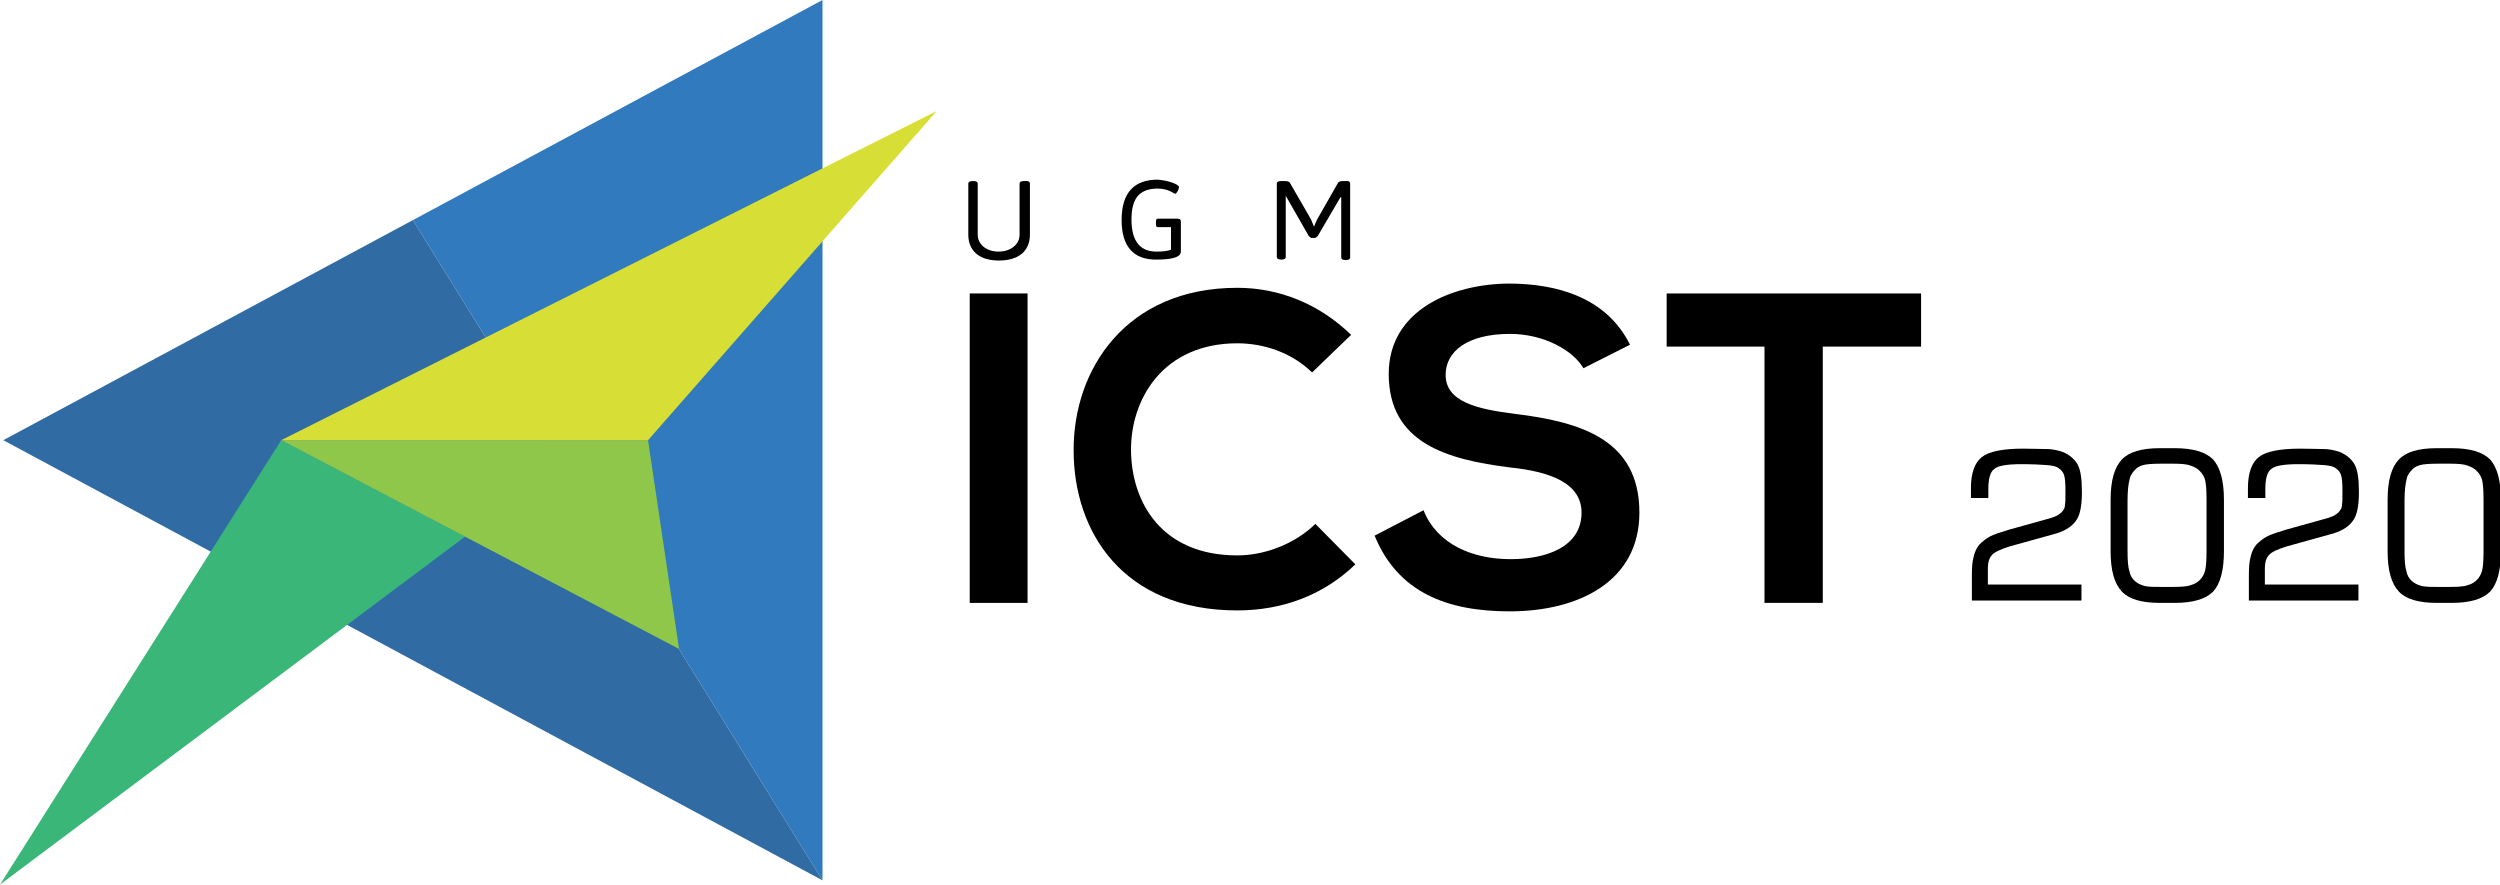
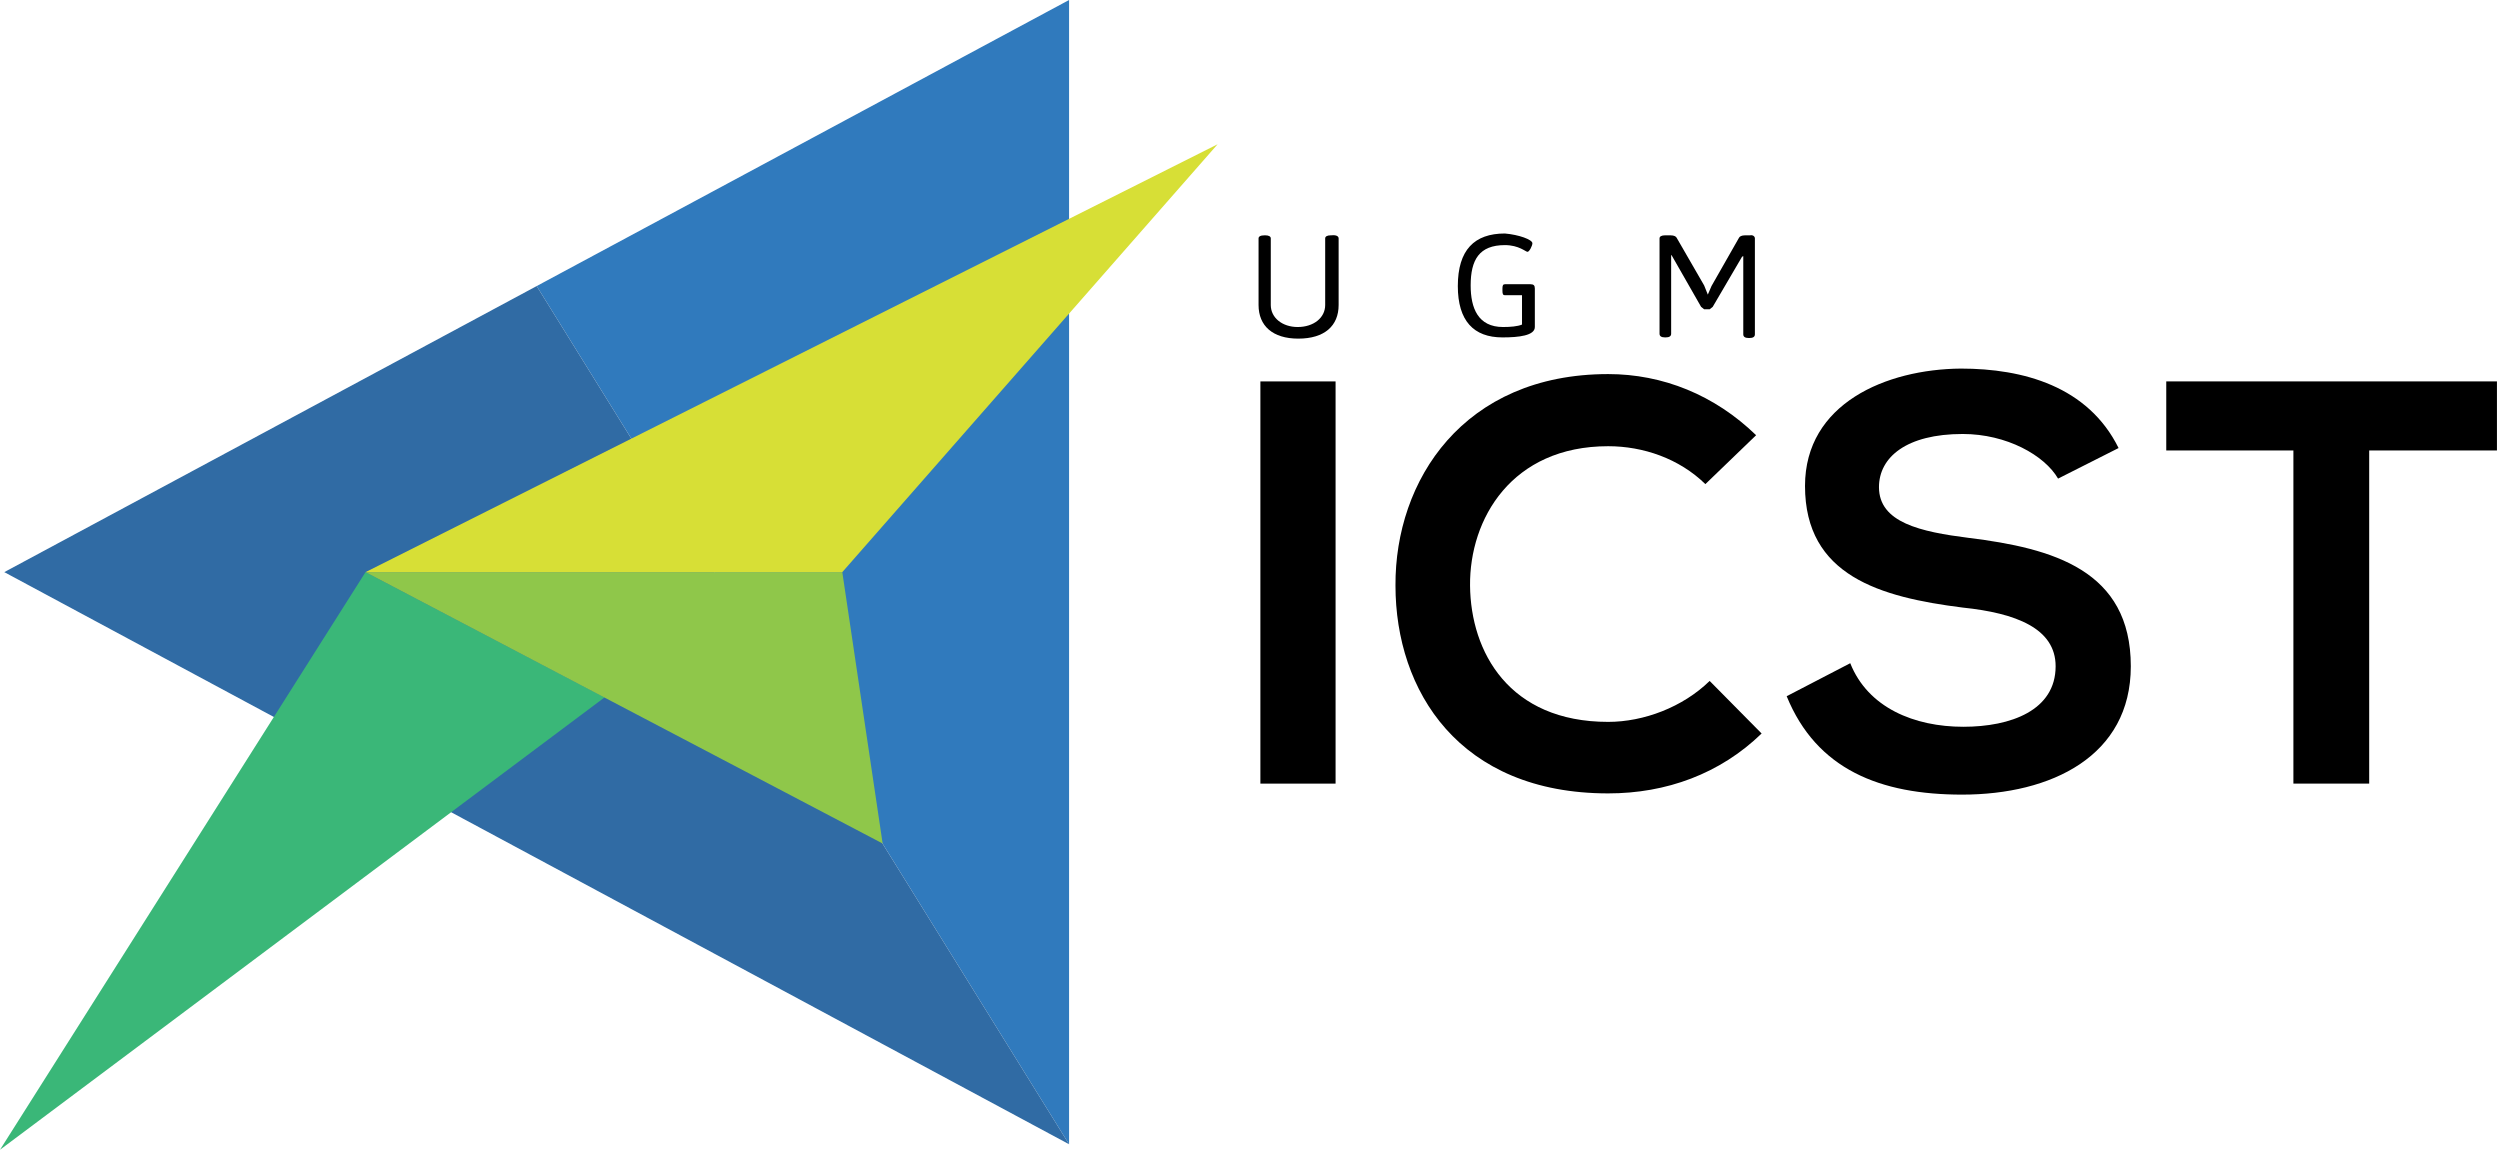
- <svg xmlns="http://www.w3.org/2000/svg" version="1.1" id="Layer_1" x="0px" y="0px" viewBox="0 0 531.6 188.1" style="enable-background:new 0 0 531.6 188.1;" xml:space="preserve">
-   <style type="text/css">
- 	.st0{fill:none;}
- 	.st1{fill:#307ABD;}
- 	.st2{fill:#306BA4;}
- 	.st3{fill:#3AB778;}
- 	.st4{fill:#8FC74A;}
- 	.st5{fill:#D7DF36;}
- </style>
-   <g id="Layer_x0020_1">
-     <g id="_1916240767312">
-       <g id="_1916230172800">
-         <polygon points="206.2,128.2 218.5,128.2 218.5,62.4 206.2,62.4    " />
-         <path d="M288.2,120c-6.8,6.6-15.6,9.8-25.1,9.8c-24.4,0-34.8-16.8-34.8-34c-0.1-17.2,11.1-34.6,34.8-34.6c8.9,0,17.4,3.4,24.2,10     l-8.3,8c-4.3-4.2-10.2-6.2-15.9-6.2c-15.8,0-22.7,11.9-22.6,22.8c0.1,10.9,6.4,22.3,22.6,22.3c5.8,0,12.2-2.4,16.6-6.7L288.2,120     L288.2,120z" />
-         <path d="M336.7,78.3c-2.2-3.8-8.4-7.3-15.6-7.3c-9.2,0-13.7,3.8-13.7,8.7c0,5.8,6.8,7.3,14.7,8.3c13.8,1.7,26.5,5.3,26.5,21     c0,14.7-13,21-27.6,21c-13.4,0-23.8-4.1-28.7-16.1l10.4-5.4c2.9,7.3,10.5,10.4,18.5,10.4c7.8,0,15.1-2.7,15.1-9.9     c0-6.2-6.5-8.7-15.2-9.6c-13.5-1.7-25.8-5.2-25.8-19.9c0-13.5,13.3-19.1,25.5-19.2c10.2,0,20.8,2.9,25.8,13L336.7,78.3     L336.7,78.3L336.7,78.3z" />
-         <path d="M375.3,73.7h-20.9V62.4c18.9,0,35.1,0,54.1,0v11.3h-20.9v54.5h-12.4V73.7L375.3,73.7z" />
-       </g>
-       <g id="_1916230172928">
-         <path d="M219,39v10.9c0,3.4-2.3,5.5-6.6,5.5c-4.2,0-6.5-2.1-6.5-5.5V39c0-0.3,0.3-0.5,1-0.5h0.1c0.6,0,0.9,0.2,0.9,0.5v10.9     c0,2.1,1.9,3.6,4.4,3.6c2.6,0,4.5-1.5,4.5-3.6V39c0-0.3,0.3-0.5,0.9-0.5h0.1C218.7,38.4,219,38.7,219,39z" />
-         <path d="M250.7,39.8c0,0.4-0.5,1.4-0.8,1.4s-1.4-1.1-3.7-1.1c-4.2,0-5.6,2.4-5.6,6.6c0,3.7,1.2,6.8,5.3,6.8     c1.2,0,2.4-0.1,3.1-0.4v-4.8h-2.8c-0.3,0-0.4-0.2-0.4-0.7v-0.4c0-0.5,0.1-0.7,0.4-0.7h4.2c0.5,0,0.7,0.2,0.7,0.7v6.3     c0,1.4-2.6,1.7-5.3,1.7c-4.7,0-7.3-2.7-7.3-8.4c0-5.9,2.7-8.6,7.7-8.6C248.5,38.4,250.7,39.2,250.7,39.8L250.7,39.8z" />
-         <path d="M287.1,39v15.7c0,0.4-0.3,0.6-0.9,0.6h-0.1c-0.6,0-0.9-0.2-0.9-0.6V41.9L285,42l-4.8,8.2l-0.5,0.4h-0.9l-0.5-0.4     l-4.8-8.4l-0.1-0.1v12.9c0,0.4-0.3,0.6-0.9,0.6h-0.1c-0.6,0-0.9-0.2-0.9-0.6V39c0-0.3,0.3-0.5,0.9-0.5h0.9c0.6,0,0.9,0.2,1,0.4     l4.5,7.8l0.6,1.5l0.6-1.4l4.5-7.9c0.1-0.2,0.4-0.4,1-0.4h0.8C286.8,38.4,287.1,38.7,287.1,39z" />
-       </g>
-       <polygon class="st0" points="87.8,46.8 0.7,93.6 174.9,187.2   " />
-       <polygon class="st1" points="174.9,0 87.8,46.8 174.9,187.2   " />
-       <polygon class="st2" points="87.8,46.8 0.7,93.6 174.9,187.2   " />
-       <polygon class="st3" points="0,188.1 59.8,93.6 98.9,114.1   " />
-       <polygon class="st4" points="144.4,138 59.8,93.6 137.8,93.6   " />
-       <path class="st0" d="M59.3,99.8l78.3-5L59.3,99.8z" />
-       <path class="st0" d="M59.3,99.8l78.3-5L59.3,99.8z" />
-       <polygon class="st5" points="199.2,23.6 59.8,93.6 137.8,93.6   " />
-       <path class="st0" d="M59.3,99.8l78.3-5L59.3,99.8z" />
-       <path class="st0" d="M59.3,99.8l78.3-5L59.3,99.8z" />
-       <path d="M419.3,127.8v-5.5c0-1.7,0.1-3,0.4-4c0.2-0.9,0.6-1.8,1.2-2.5c0.6-0.6,1.3-1.2,2.2-1.7s2.3-0.9,4.2-1.5l7.2-2    c1.2-0.3,2.1-0.6,2.8-0.9c0.7-0.4,1.2-0.8,1.4-1.2c0.2-0.2,0.4-0.6,0.4-1.2c0.1-0.5,0.1-1.5,0.1-3c0-1.6-0.1-2.7-0.3-3.3    c-0.2-0.6-0.6-1.1-1.1-1.4c-0.4-0.4-1.3-0.6-2.5-0.7c-1.3-0.1-3.1-0.2-5.4-0.2c-3,0-5,0.3-5.8,1c-0.9,0.6-1.3,2.1-1.3,4.3v1.9    h-3.7v-2.1c0-3.2,0.8-5.4,2.3-6.6s4.5-1.8,8.8-1.8c2.4,0,4.3,0.1,5.6,0.1c1.2,0.1,2.2,0.4,2.8,0.6c1.5,0.6,2.6,1.6,3.2,2.7    c0.6,1.1,0.9,3,0.9,5.8c0,3-0.4,5.1-1.4,6.3c-0.9,1.2-2.5,2.2-5,2.8l-9,2.5c-1.9,0.6-3.2,1.2-3.7,1.8c-0.6,0.6-0.9,1.6-0.9,2.8    v3.5h19.9v3.4H419.3L419.3,127.8L419.3,127.8z" />
-       <path id="_1" d="M459.4,124.8h2.8c1.7,0,3-0.1,3.7-0.4c0.8-0.2,1.4-0.6,1.9-1.1c0.5-0.5,0.9-1.2,1.1-2s0.3-2.2,0.3-4.2v-0.5v-10.2    c0-2.1-0.1-3.5-0.3-4.3s-0.6-1.4-1.1-1.9c-0.5-0.6-1.2-0.9-2-1.2c-0.8-0.3-2-0.4-3.6-0.4h-2.8c-1.7,0-3,0.1-3.7,0.3    c-0.8,0.2-1.4,0.6-1.9,1.2s-0.9,1.2-1,2c-0.2,0.8-0.4,2.2-0.4,4.3v0.5v10.2c0,2.1,0.1,3.5,0.4,4.3c0.1,0.8,0.5,1.5,1,2    c0.5,0.5,1.2,0.9,1.9,1.1C456.5,124.8,457.7,124.8,459.4,124.8z M459.3,128.2c-3.9,0-6.6-0.8-8.1-2.4c-1.6-1.7-2.4-4.5-2.4-8.6    v-10.9c0-4.1,0.8-6.9,2.4-8.6c1.5-1.6,4.2-2.4,8.1-2.4h3.1c3.9,0,6.6,0.8,8.2,2.4c1.5,1.7,2.3,4.5,2.3,8.6v10.9    c0,4.1-0.8,7-2.3,8.6c-1.6,1.6-4.3,2.4-8.2,2.4H459.3z" />
-       <path d="M478.2,127.8v-5.5c0-1.7,0.1-3,0.4-4c0.2-0.9,0.6-1.8,1.2-2.5c0.6-0.6,1.3-1.2,2.2-1.7s2.3-0.9,4.2-1.5l7.2-2    c1.2-0.3,2.1-0.6,2.8-0.9c0.7-0.4,1.2-0.8,1.4-1.2c0.2-0.2,0.4-0.6,0.4-1.2c0.1-0.5,0.1-1.5,0.1-3c0-1.6-0.1-2.7-0.3-3.3    c-0.2-0.6-0.6-1.1-1.1-1.4c-0.4-0.4-1.3-0.6-2.5-0.7c-1.3-0.1-3.1-0.2-5.4-0.2c-3,0-5,0.3-5.8,1c-0.9,0.6-1.3,2.1-1.3,4.3v1.9    h-3.7v-2.1c0-3.2,0.8-5.4,2.3-6.6s4.5-1.8,8.8-1.8c2.4,0,4.3,0.1,5.6,0.1c1.2,0.1,2.2,0.4,2.8,0.6c1.5,0.6,2.6,1.6,3.2,2.7    c0.6,1.1,0.9,3,0.9,5.8c0,3-0.4,5.1-1.4,6.3c-0.9,1.2-2.5,2.2-5,2.8l-9,2.5c-1.9,0.6-3.2,1.2-3.7,1.8c-0.6,0.6-0.9,1.6-0.9,2.8    v3.5h19.9v3.4H478.2L478.2,127.8L478.2,127.8z" />
-       <path id="_1_1_" d="M518.3,124.8h2.8c1.7,0,3-0.1,3.7-0.4c0.8-0.2,1.4-0.6,1.9-1.1c0.5-0.5,0.9-1.2,1.1-2s0.3-2.2,0.3-4.2v-0.5    v-10.2c0-2.1-0.1-3.5-0.3-4.3s-0.6-1.4-1.1-1.9c-0.5-0.6-1.2-0.9-2-1.2c-0.8-0.3-2-0.4-3.6-0.4h-2.8c-1.7,0-3,0.1-3.7,0.3    c-0.8,0.2-1.4,0.6-1.9,1.2c-0.5,0.5-0.9,1.2-1,2c-0.2,0.8-0.4,2.2-0.4,4.3v0.5v10.2c0,2.1,0.1,3.5,0.4,4.3c0.1,0.8,0.5,1.5,1,2    c0.5,0.5,1.2,0.9,1.9,1.1C515.4,124.8,516.6,124.8,518.3,124.8z M518.2,128.2c-3.9,0-6.6-0.8-8.1-2.4c-1.6-1.7-2.4-4.5-2.4-8.6    v-10.9c0-4.1,0.8-6.9,2.4-8.6c1.5-1.6,4.2-2.4,8.1-2.4h3.1c3.9,0,6.6,0.8,8.2,2.4c1.5,1.7,2.3,4.5,2.3,8.6v10.9    c0,4.1-0.8,7-2.3,8.6c-1.6,1.6-4.3,2.4-8.2,2.4H518.2z" />
-     </g>
-   </g>
+ <svg xmlns="http://www.w3.org/2000/svg" width="409" height="189" viewBox="0 0 409 189" fill="none">
+   <path d="M206.2 128.2H218.5V62.4H206.2V128.2Z" fill="black" />
+   <path d="M288.2 120C281.4 126.6 272.6 129.8 263.1 129.8C238.7 129.8 228.3 113 228.3 95.8C228.2 78.6 239.4 61.2 263.1 61.2C272 61.2 280.5 64.6 287.3 71.2L279 79.2C274.7 75 268.8 73 263.1 73C247.3 73 240.4 84.9 240.5 95.8C240.6 106.7 246.9 118.1 263.1 118.1C268.9 118.1 275.3 115.7 279.7 111.4L288.2 120Z" fill="black" />
+   <path d="M336.7 78.3C334.5 74.5 328.3 71 321.1 71C311.9 71 307.4 74.8 307.4 79.7C307.4 85.5 314.2 87 322.1 88C335.9 89.7 348.6 93.3 348.6 109C348.6 123.7 335.6 130 321 130C307.6 130 297.2 125.9 292.3 113.9L302.7 108.5C305.6 115.8 313.2 118.9 321.2 118.9C329 118.9 336.3 116.2 336.3 109C336.3 102.8 329.8 100.3 321.1 99.4C307.6 97.7 295.3 94.2 295.3 79.5C295.3 66 308.6 60.4 320.8 60.3C331 60.3 341.6 63.2 346.6 73.3L336.7 78.3Z" fill="black" />
+   <path d="M375.3 73.7H354.4V62.4C373.3 62.4 389.5 62.4 408.5 62.4V73.7H387.6V128.2H375.2V73.7H375.3Z" fill="black" />
+   <path d="M219 39V49.9C219 53.3 216.7 55.4 212.4 55.4C208.2 55.4 205.9 53.3 205.9 49.9V39C205.9 38.7 206.2 38.5 206.9 38.5H207C207.6 38.5 207.9 38.7 207.9 39V49.9C207.9 52 209.8 53.5 212.3 53.5C214.9 53.5 216.8 52 216.8 49.9V39C216.8 38.7 217.1 38.5 217.7 38.5H217.8C218.7 38.4 219 38.7 219 39Z" fill="black" />
+   <path d="M250.7 39.8C250.7 40.2 250.2 41.2 249.9 41.2C249.6 41.2 248.5 40.1 246.2 40.1C242 40.1 240.6 42.5 240.6 46.7C240.6 50.4 241.8 53.5 245.9 53.5C247.1 53.5 248.3 53.4 249 53.1V48.3H246.2C245.9 48.3 245.8 48.1 245.8 47.6V47.2C245.8 46.7 245.9 46.5 246.2 46.5H250.4C250.9 46.5 251.1 46.7 251.1 47.2V53.5C251.1 54.9 248.5 55.2 245.8 55.2C241.1 55.2 238.5 52.5 238.5 46.8C238.5 40.9 241.2 38.2 246.2 38.2C248.5 38.4 250.7 39.2 250.7 39.8Z" fill="black" />
+   <path d="M287.1 39V54.7C287.1 55.1 286.8 55.3 286.2 55.3H286.1C285.5 55.3 285.2 55.1 285.2 54.7V41.9L285 42L280.2 50.2L279.7 50.6H278.8L278.3 50.2L273.5 41.8L273.4 41.7V54.6C273.4 55 273.1 55.2 272.5 55.2H272.4C271.8 55.2 271.5 55 271.5 54.6V39C271.5 38.7 271.8 38.5 272.4 38.5H273.3C273.9 38.5 274.2 38.7 274.3 38.9L278.8 46.7L279.4 48.2L280 46.8L284.5 38.9C284.6 38.7 284.9 38.5 285.5 38.5H286.3C286.8 38.4 287.1 38.7 287.1 39Z" fill="black" />
+   <path d="M174.9 0L87.8 46.8L174.9 187.2V0Z" fill="#307ABD" />
+   <path d="M87.8 46.8L0.7 93.6L174.9 187.2L87.8 46.8Z" fill="#306BA4" />
+   <path d="M0 188.1L59.8 93.6L98.9 114.1L0 188.1Z" fill="#3AB778" />
+   <path d="M144.4 138L59.8 93.6H137.8L144.4 138Z" fill="#8FC74A" />
+   <path d="M199.2 23.6L59.8 93.6H137.8L199.2 23.6Z" fill="#D7DF36" />
</svg>
